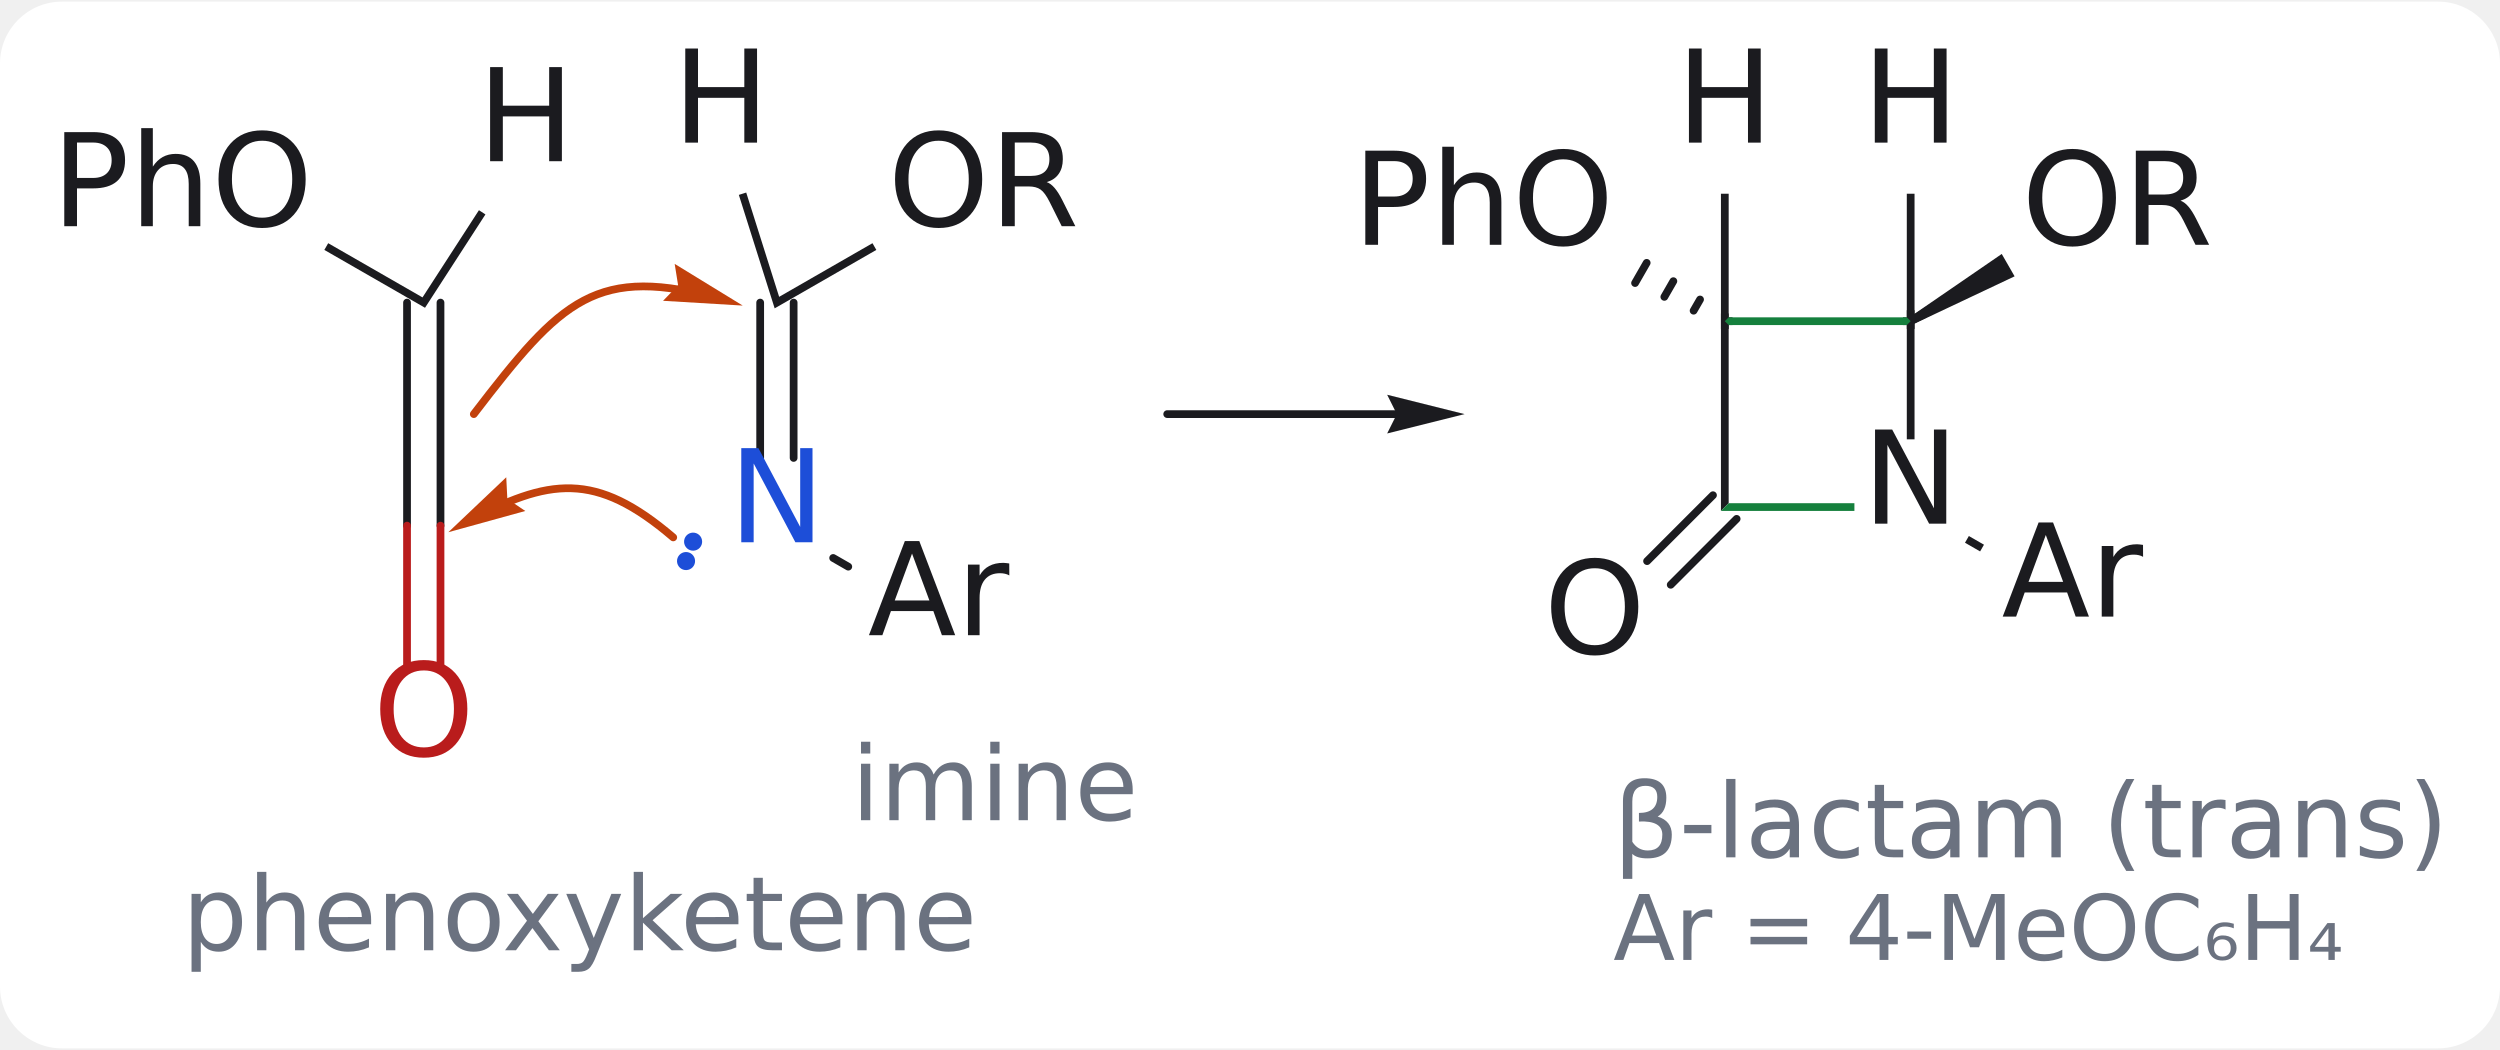
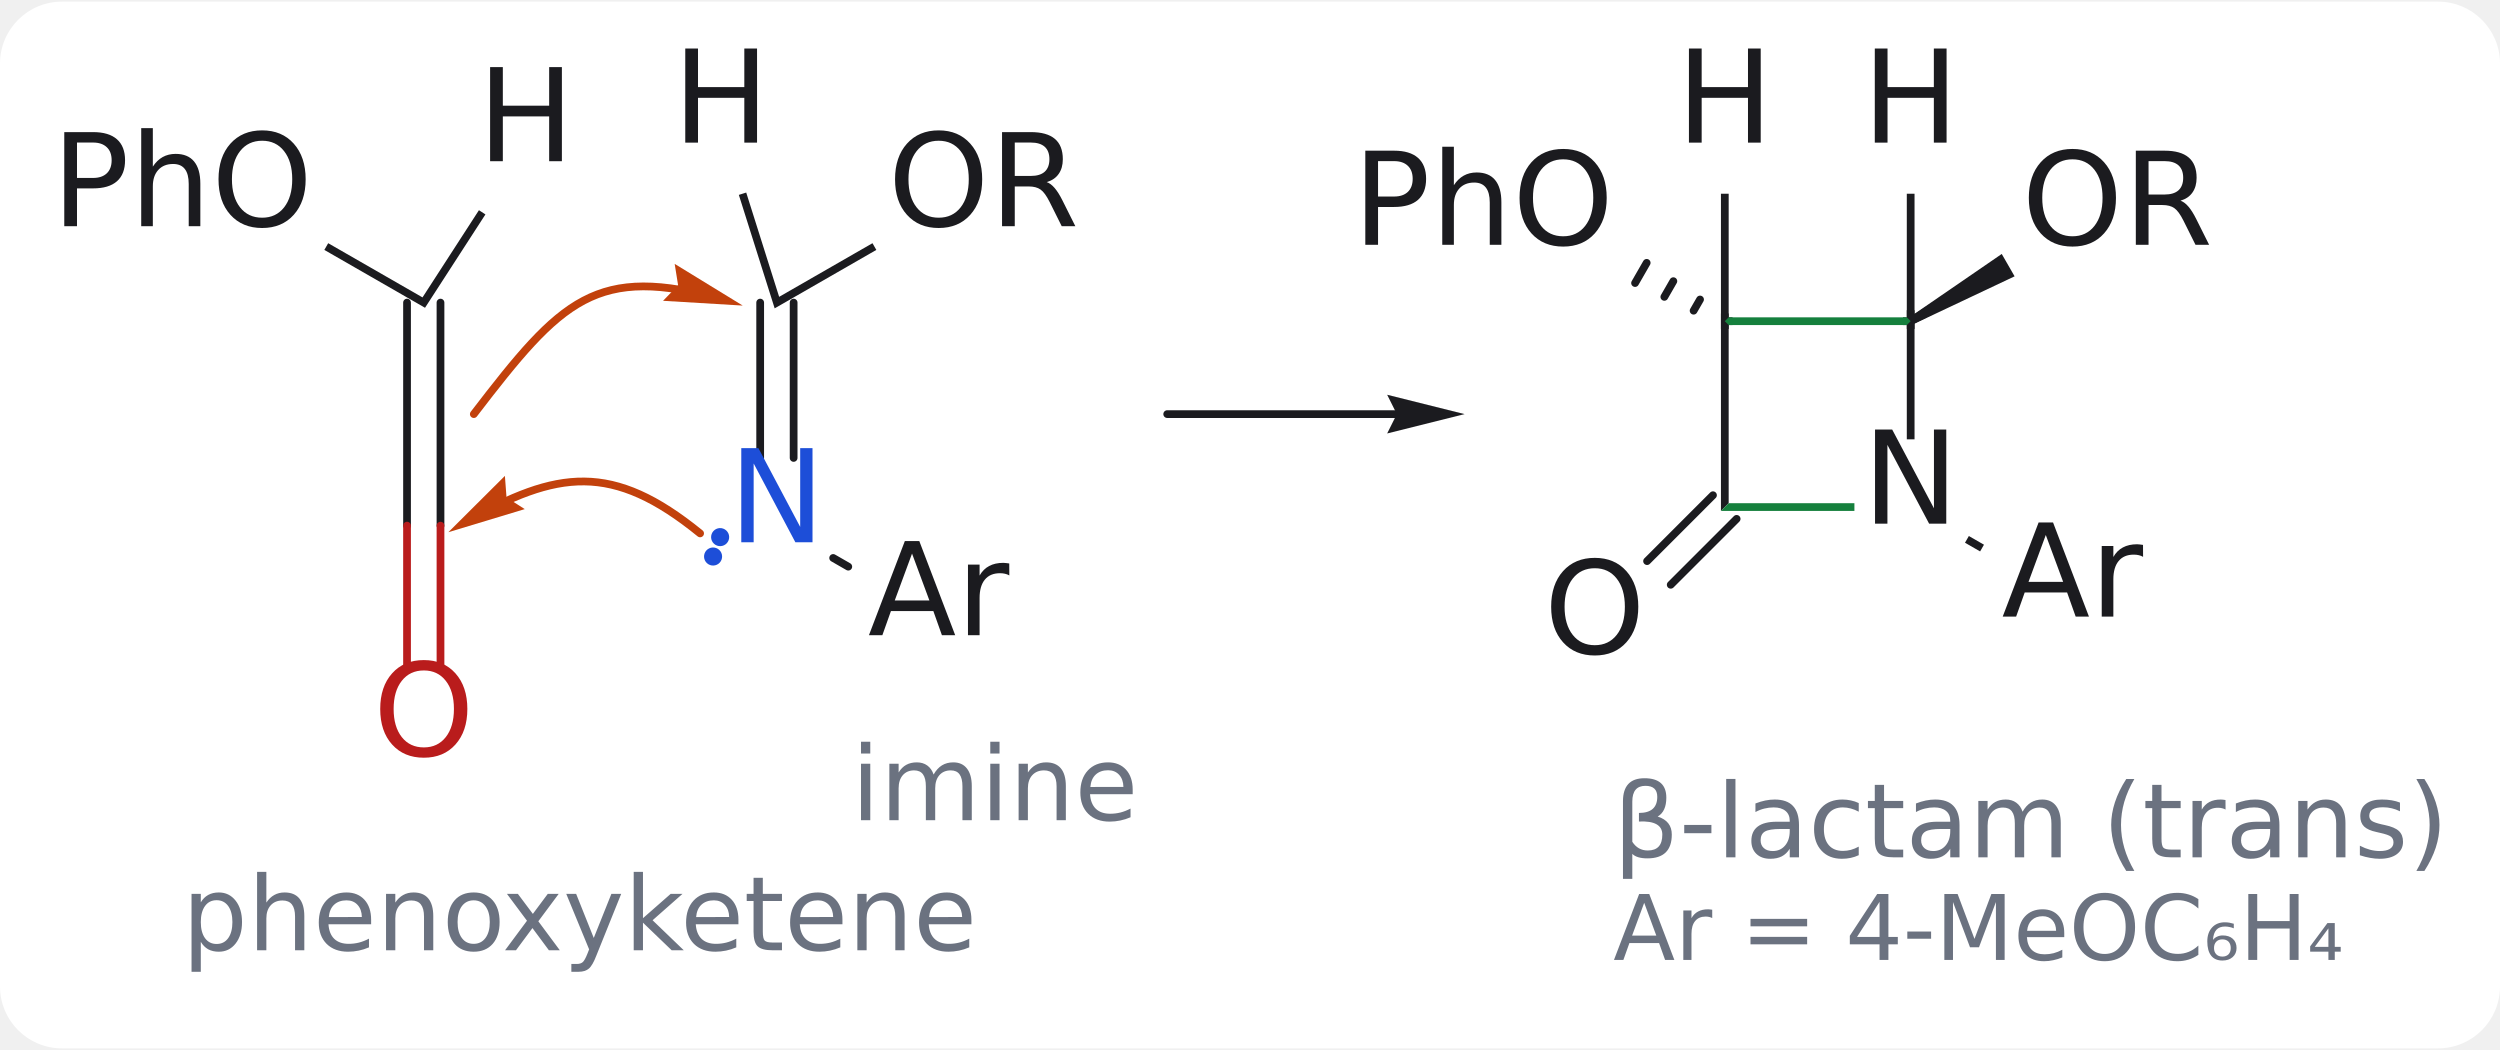
<svg xmlns="http://www.w3.org/2000/svg" viewBox="-95.759 -93.209 564.932 236.534" width="350" height="147">
  <style>.c-ink.fill{fill:#1b1b1f}.c-ink.stroke{stroke:#1b1b1f}.c-arrow.fill{fill:#c2410c}.c-arrow.stroke{stroke:#c2410c}.c-nu.fill{fill:#1d4ed8}.c-nu.stroke{stroke:#1d4ed8}.c-el.fill{fill:#b91c1c}.c-el.stroke{stroke:#b91c1c}.c-good.fill{fill:#15803d}.c-good.stroke{stroke:#15803d}.c-muted.fill{fill:#6b7280}.c-muted.stroke{stroke:#6b7280}.card{fill:#ffffff}@media (prefers-color-scheme: dark){.c-ink.fill{fill:#e6e6ea}.c-ink.stroke{stroke:#e6e6ea}.c-arrow.fill{fill:#ff9f5a}.c-arrow.stroke{stroke:#ff9f5a}.c-nu.fill{fill:#8ab4ff}.c-nu.stroke{stroke:#8ab4ff}.c-el.fill{fill:#ff8a8a}.c-el.stroke{stroke:#ff8a8a}.c-good.fill{fill:#6ee7a0}.c-good.stroke{stroke:#6ee7a0}.c-muted.fill{fill:#9ca3af}.c-muted.stroke{stroke:#9ca3af}.card{fill:#1e1e1e}}</style>
  <rect class="card" x="-95.759" y="-93.209" width="564.932" height="236.534" rx="14" />
  <line class="c-ink stroke" x1="3.78" y1="-25.2" x2="3.78" y2="25.2" stroke-width="1.75" stroke-linecap="round" />
  <line class="c-ink stroke" x1="-3.78" y1="-25.2" x2="-3.78" y2="25.2" stroke-width="1.75" stroke-linecap="round" />
  <path class="c-el stroke" d="M3.78 25.2 L3.78 57.803 " fill="none" stroke-width="1.75" stroke-linecap="round" stroke-linejoin="round" />
  <path class="c-el stroke" d="M-3.78 25.2 L-3.78 57.803 " fill="none" stroke-width="1.75" stroke-linecap="round" stroke-linejoin="round" />
  <line class="c-ink stroke" x1="83.58" y1="-25.2" x2="83.58" y2="9.902" stroke-width="1.75" stroke-linecap="round" />
  <line class="c-ink stroke" x1="76.02" y1="-25.2" x2="76.02" y2="9.902" stroke-width="1.75" stroke-linecap="round" />
  <line class="c-ink stroke" x1="92.513" y1="32.506" x2="95.929" y2="34.47" stroke-width="1.75" stroke-linecap="round" />
  <line class="c-ink stroke" x1="296.673" y1="23.673" x2="281.78" y2="38.565" stroke-width="1.75" stroke-linecap="round" />
  <line class="c-ink stroke" x1="291.327" y1="18.327" x2="276.435" y2="33.22" stroke-width="1.75" stroke-linecap="round" />
  <line class="c-ink stroke" x1="288.406" y1="-25.9" x2="286.95" y2="-23.367" stroke-width="1.75" stroke-linecap="round" />
  <line class="c-ink stroke" x1="282.376" y1="-30.041" x2="280.336" y2="-26.492" stroke-width="1.75" stroke-linecap="round" />
  <line class="c-ink stroke" x1="276.346" y1="-34.182" x2="273.722" y2="-29.618" stroke-width="1.75" stroke-linecap="round" />
  <path class="c-ink fill stroke" d="M293.125 -21 L293.125 -19.25 L294.875 -19.25 L294.875 -20.125 L294 -21 Z M294.875 -21.875 L294.875 -22.75 L293.125 -22.75 L293.125 -21 L294 -21 Z M294.875 -20.125 L295.75 -20.125 L295.75 -21.875 L294.875 -21.875 L294 -21 Z " stroke-width="0" stroke-linecap="round" stroke-linejoin="round" />
  <path class="c-ink fill stroke" d="M335.125 -21.875 L334.25 -21.875 L334.25 -20.125 L335.125 -20.125 L336 -21 Z M336.875 -20.466 L341.634 -22.903 L340.481 -24.91 L336.875 -22.599 L336 -21 Z M336.875 -22.599 L336.875 -23.474 L335.125 -23.474 L335.125 -21.875 L336 -21 Z M335.125 -20.125 L335.125 -19.25 L336.875 -19.25 L336.875 -20.466 L336 -21 Z " stroke-width="0" stroke-linecap="round" stroke-linejoin="round" />
  <path class="c-ink fill stroke" d="M-0.284 -26.372 L-21.596 -38.621 L-22.468 -37.104 L0.284 -24.028 Z M0.284 -24.028 L13.936 -45.127 L12.467 -46.077 L-0.284 -26.372 Z M80.307 -26.501 L72.865 -50.066 L71.197 -49.539 L79.293 -23.899 Z M79.293 -23.899 L102.268 -37.104 L101.396 -38.621 L80.307 -26.501 Z M294.875 20.125 L294.875 -20.125 L294 -21 L293.125 -21 L293.125 21.875 Z M294.875 -21.875 L294.875 -49.802 L293.125 -49.802 L293.125 -21 L294 -21 Z M336.875 -20.449 L359.486 -31.134 L356.579 -36.191 L336.875 -22.659 L336 -21 Z M336.875 -22.599 L336.875 -49.802 L335.125 -49.802 L335.125 -21.875 L336 -21 Z M335.125 -20.125 L335.125 5.702 L336.875 5.702 L336.875 -20.466 L336 -21 Z M348.277 29.065 L351.693 31.028 L352.565 29.511 L349.149 27.548 Z " stroke-width="0" stroke-linecap="round" stroke-linejoin="round" />
  <path class="c-good fill stroke" d="M323.287 20.125 L294.875 20.125 L293.125 21.875 L323.287 21.875 Z M294.875 -20.125 L335.125 -20.125 L336 -21 L335.125 -21.875 L294.875 -21.875 L294 -21 Z " stroke-width="0" stroke-linecap="round" stroke-linejoin="round" />
  <text class="c-el fill" xml:space="preserve" x="-11.479" y="57.044" font-family="DejaVu Sans, Noto Sans CJK KR, Noto Sans CJK JP, sans-serif" font-size="29.167" font-weight="normal" font-style="normal" text-decoration="none" dominant-baseline="text-before-edge">O</text>
  <text class="c-ink fill" xml:space="preserve" x="-84.093" y="-62.656" font-family="DejaVu Sans, Noto Sans CJK KR, Noto Sans CJK JP, sans-serif" font-size="29.167" font-weight="normal" font-style="normal" text-decoration="none" dominant-baseline="text-before-edge">PhO</text>
  <text class="c-ink fill" xml:space="preserve" x="12.134" y="-77.342" font-family="DejaVu Sans, Noto Sans CJK KR, Noto Sans CJK JP, sans-serif" font-size="29.167" font-weight="normal" font-style="normal" text-decoration="none" dominant-baseline="text-before-edge">H</text>
  <text class="c-nu fill" xml:space="preserve" x="68.891" y="8.758" font-family="DejaVu Sans, Noto Sans CJK KR, Noto Sans CJK JP, sans-serif" font-size="29.167" font-weight="normal" font-style="normal" text-decoration="none" dominant-baseline="text-before-edge">N</text>
-   <path class="c-nu fill stroke" d="M60.465 29.918 C59.86 29.698 59.548 29.028 59.768 28.423 C59.989 27.817 60.658 27.505 61.264 27.725 C61.869 27.946 62.181 28.615 61.961 29.221 C61.74 29.826 61.071 30.138 60.465 29.918 Z " stroke-width="1.75" stroke-linecap="round" stroke-linejoin="round" />
-   <path class="c-nu fill stroke" d="M58.869 34.303 C58.264 34.083 57.952 33.413 58.172 32.808 C58.392 32.202 59.062 31.89 59.667 32.111 C60.273 32.331 60.585 33.001 60.365 33.606 C60.144 34.211 59.475 34.524 58.869 34.303 Z " stroke-width="1.75" stroke-linecap="round" stroke-linejoin="round" />
+   <path class="c-nu fill stroke" d="M66.573 28.892 C65.968 28.672 65.656 28.002 65.876 27.397 C66.097 26.791 66.766 26.479 67.372 26.699 C67.977 26.92 68.289 27.589 68.069 28.195 C67.848 28.8 67.179 29.112 66.573 28.892 Z " stroke-width="1.75" stroke-linecap="round" stroke-linejoin="round" />
+   <path class="c-nu fill stroke" d="M64.977 33.277 C64.372 33.057 64.06 32.387 64.28 31.782 C64.5 31.176 65.17 30.864 65.775 31.085 C66.381 31.305 66.693 31.974 66.473 32.58 C66.252 33.185 65.583 33.498 64.977 33.277 Z " stroke-width="1.75" stroke-linecap="round" stroke-linejoin="round" />
  <text class="c-ink fill" xml:space="preserve" x="56.234" y="-81.542" font-family="DejaVu Sans, Noto Sans CJK KR, Noto Sans CJK JP, sans-serif" font-size="29.167" font-weight="normal" font-style="normal" text-decoration="none" dominant-baseline="text-before-edge">H</text>
  <text class="c-ink fill" xml:space="preserve" x="104.861" y="-62.656" font-family="DejaVu Sans, Noto Sans CJK KR, Noto Sans CJK JP, sans-serif" font-size="29.167" font-weight="normal" font-style="normal" text-decoration="none" dominant-baseline="text-before-edge">OR</text>
  <text class="c-ink fill" xml:space="preserve" x="100.368" y="29.758" font-family="DejaVu Sans, Noto Sans CJK KR, Noto Sans CJK JP, sans-serif" font-size="29.167" font-weight="normal" font-style="normal" text-decoration="none" dominant-baseline="text-before-edge">Ar</text>
  <text class="c-ink fill" xml:space="preserve" x="325.091" y="4.558" font-family="DejaVu Sans, Noto Sans CJK KR, Noto Sans CJK JP, sans-serif" font-size="29.167" font-weight="normal" font-style="normal" text-decoration="none" dominant-baseline="text-before-edge">N</text>
  <text class="c-ink fill" xml:space="preserve" x="253.121" y="33.944" font-family="DejaVu Sans, Noto Sans CJK KR, Noto Sans CJK JP, sans-serif" font-size="29.167" font-weight="normal" font-style="normal" text-decoration="none" dominant-baseline="text-before-edge">O</text>
  <text class="c-ink fill" xml:space="preserve" x="209.907" y="-58.456" font-family="DejaVu Sans, Noto Sans CJK KR, Noto Sans CJK JP, sans-serif" font-size="29.167" font-weight="normal" font-style="normal" text-decoration="none" dominant-baseline="text-before-edge">PhO</text>
  <text class="c-ink fill" xml:space="preserve" x="283.034" y="-81.542" font-family="DejaVu Sans, Noto Sans CJK KR, Noto Sans CJK JP, sans-serif" font-size="29.167" font-weight="normal" font-style="normal" text-decoration="none" dominant-baseline="text-before-edge">H</text>
  <text class="c-ink fill" xml:space="preserve" x="361.061" y="-58.456" font-family="DejaVu Sans, Noto Sans CJK KR, Noto Sans CJK JP, sans-serif" font-size="29.167" font-weight="normal" font-style="normal" text-decoration="none" dominant-baseline="text-before-edge">OR</text>
  <text class="c-ink fill" xml:space="preserve" x="325.034" y="-81.542" font-family="DejaVu Sans, Noto Sans CJK KR, Noto Sans CJK JP, sans-serif" font-size="29.167" font-weight="normal" font-style="normal" text-decoration="none" dominant-baseline="text-before-edge">H</text>
  <text class="c-ink fill" xml:space="preserve" x="356.568" y="25.558" font-family="DejaVu Sans, Noto Sans CJK KR, Noto Sans CJK JP, sans-serif" font-size="29.167" font-weight="normal" font-style="normal" text-decoration="none" dominant-baseline="text-before-edge">Ar</text>
  <path class="c-ink stroke" d="M168 0 L230.825 0 " fill="none" stroke-width="1.75" stroke-linecap="round" stroke-linejoin="round" />
  <path class="c-ink fill stroke" d="M235.2 0 L217.7 -4.375 L219.887 0 L217.7 4.375 Z " stroke-width="0" stroke-linecap="round" stroke-linejoin="round" />
-   <path class="c-arrow stroke" d="M56.372 27.857 C38.855 12.884 28.288 14.348 9.383 24.568 " fill="none" stroke-width="1.75" stroke-linecap="round" stroke-linejoin="round" />
-   <path class="c-arrow fill stroke" d="M5.554 26.688 L22.943 21.89 L18.886 19.157 L18.639 14.271 Z " stroke-width="0" stroke-linecap="round" stroke-linejoin="round" />
+   <path class="c-arrow stroke" d="M62.446 26.955 C42.671 10.867 30.177 12.58 9.331 24.479 " fill="none" stroke-width="1.75" stroke-linecap="round" stroke-linejoin="round" />
+   <path class="c-arrow fill stroke" d="M5.554 26.688 L22.821 21.469 L18.7 18.835 L18.334 13.958 Z " stroke-width="0" stroke-linecap="round" stroke-linejoin="round" />
  <path class="c-arrow stroke" d="M11.31 0 C31.108 -25.818 38.9 -34.019 67.888 -25.782 " fill="none" stroke-width="1.75" stroke-linecap="round" stroke-linejoin="round" />
  <path class="c-arrow fill stroke" d="M72.079 -24.525 L56.699 -33.95 L57.473 -29.121 L54.073 -25.604 Z " stroke-width="0" stroke-linecap="round" stroke-linejoin="round" />
  <text class="c-muted fill" xml:space="preserve" x="-54.6" y="105" font-family="DejaVu Sans, Noto Sans CJK KR, Noto Sans CJK JP, sans-serif" font-size="23.333" font-weight="normal" font-style="normal" text-decoration="none" dominant-baseline="text-before-edge">phenoxyketene</text>
  <text class="c-muted fill" xml:space="preserve" x="96.6" y="75.6" font-family="DejaVu Sans, Noto Sans CJK KR, Noto Sans CJK JP, sans-serif" font-size="23.333" font-weight="normal" font-style="normal" text-decoration="none" dominant-baseline="text-before-edge">imine</text>
  <text class="c-muted fill" xml:space="preserve" x="268.8" y="84" font-family="DejaVu Sans, Noto Sans CJK KR, Noto Sans CJK JP, sans-serif" font-size="23.333" font-weight="normal" font-style="normal" text-decoration="none" dominant-baseline="text-before-edge">β-lactam (trans)</text>
  <text class="c-muted fill" xml:space="preserve" x="268.8" y="109.2" font-family="DejaVu Sans, Noto Sans CJK KR, Noto Sans CJK JP, sans-serif" font-size="20.417" font-weight="normal" font-style="normal" text-decoration="none" dominant-baseline="text-before-edge">Ar = 4-MeOC₆H₄</text>
</svg>
